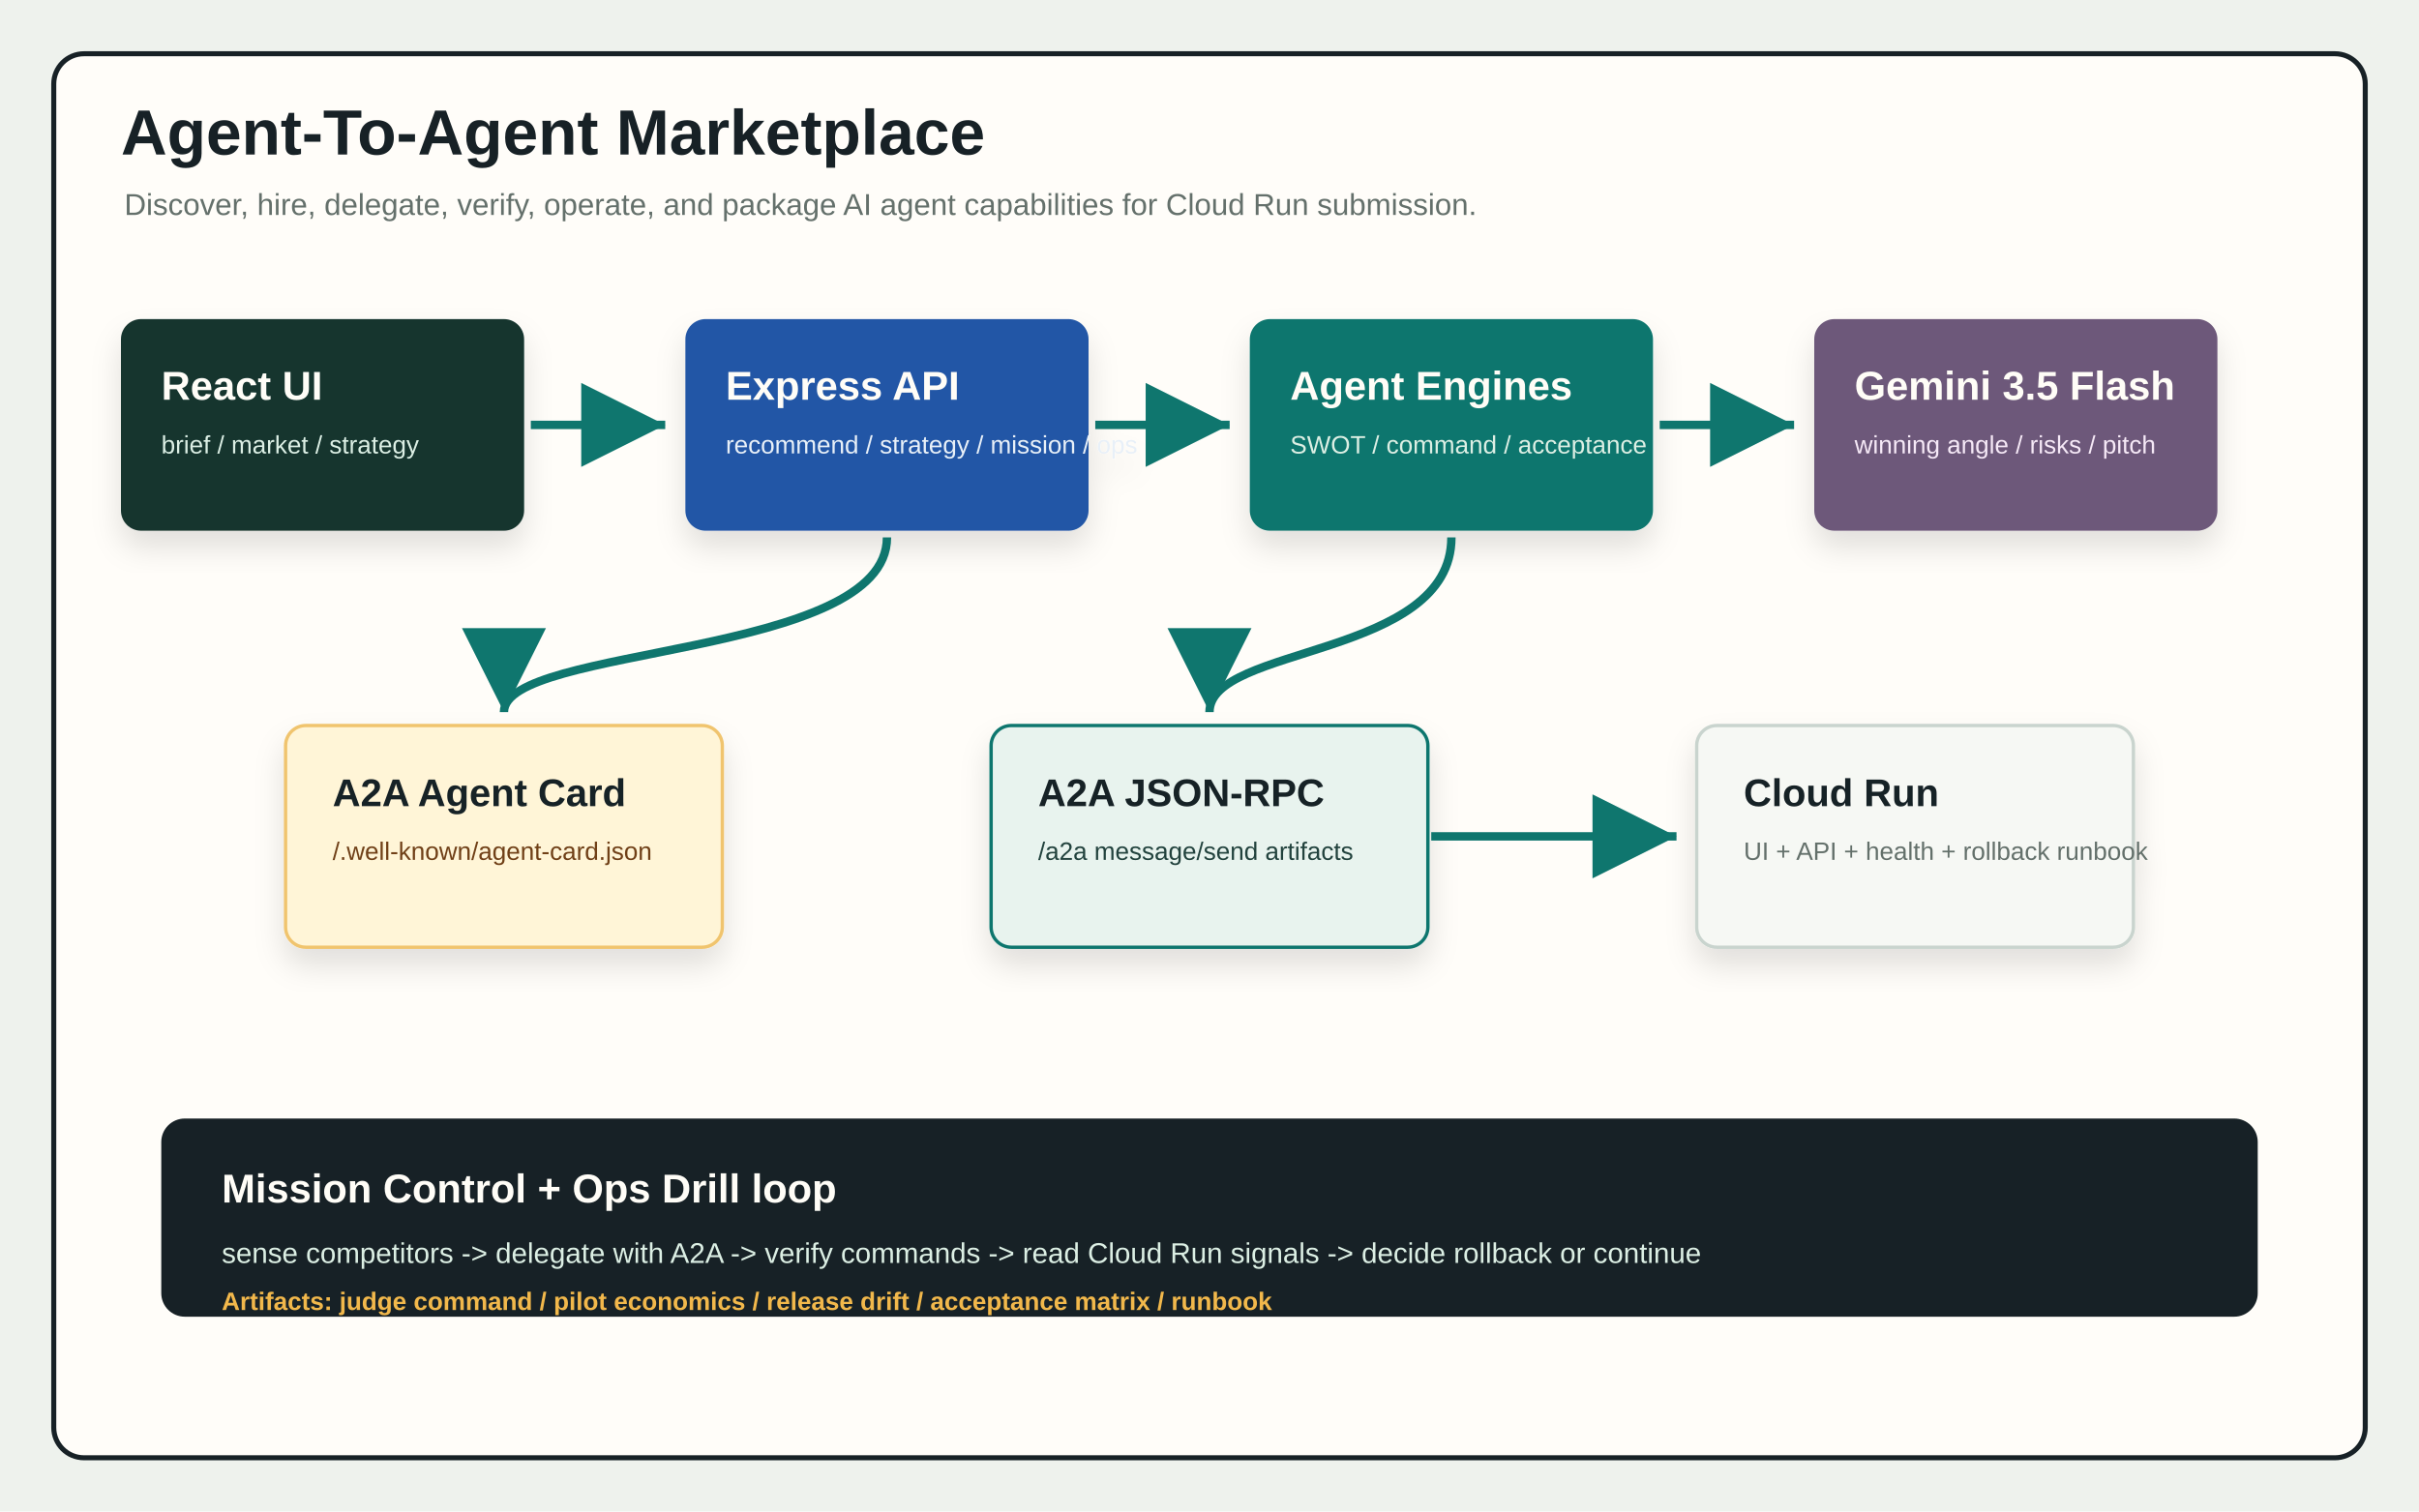
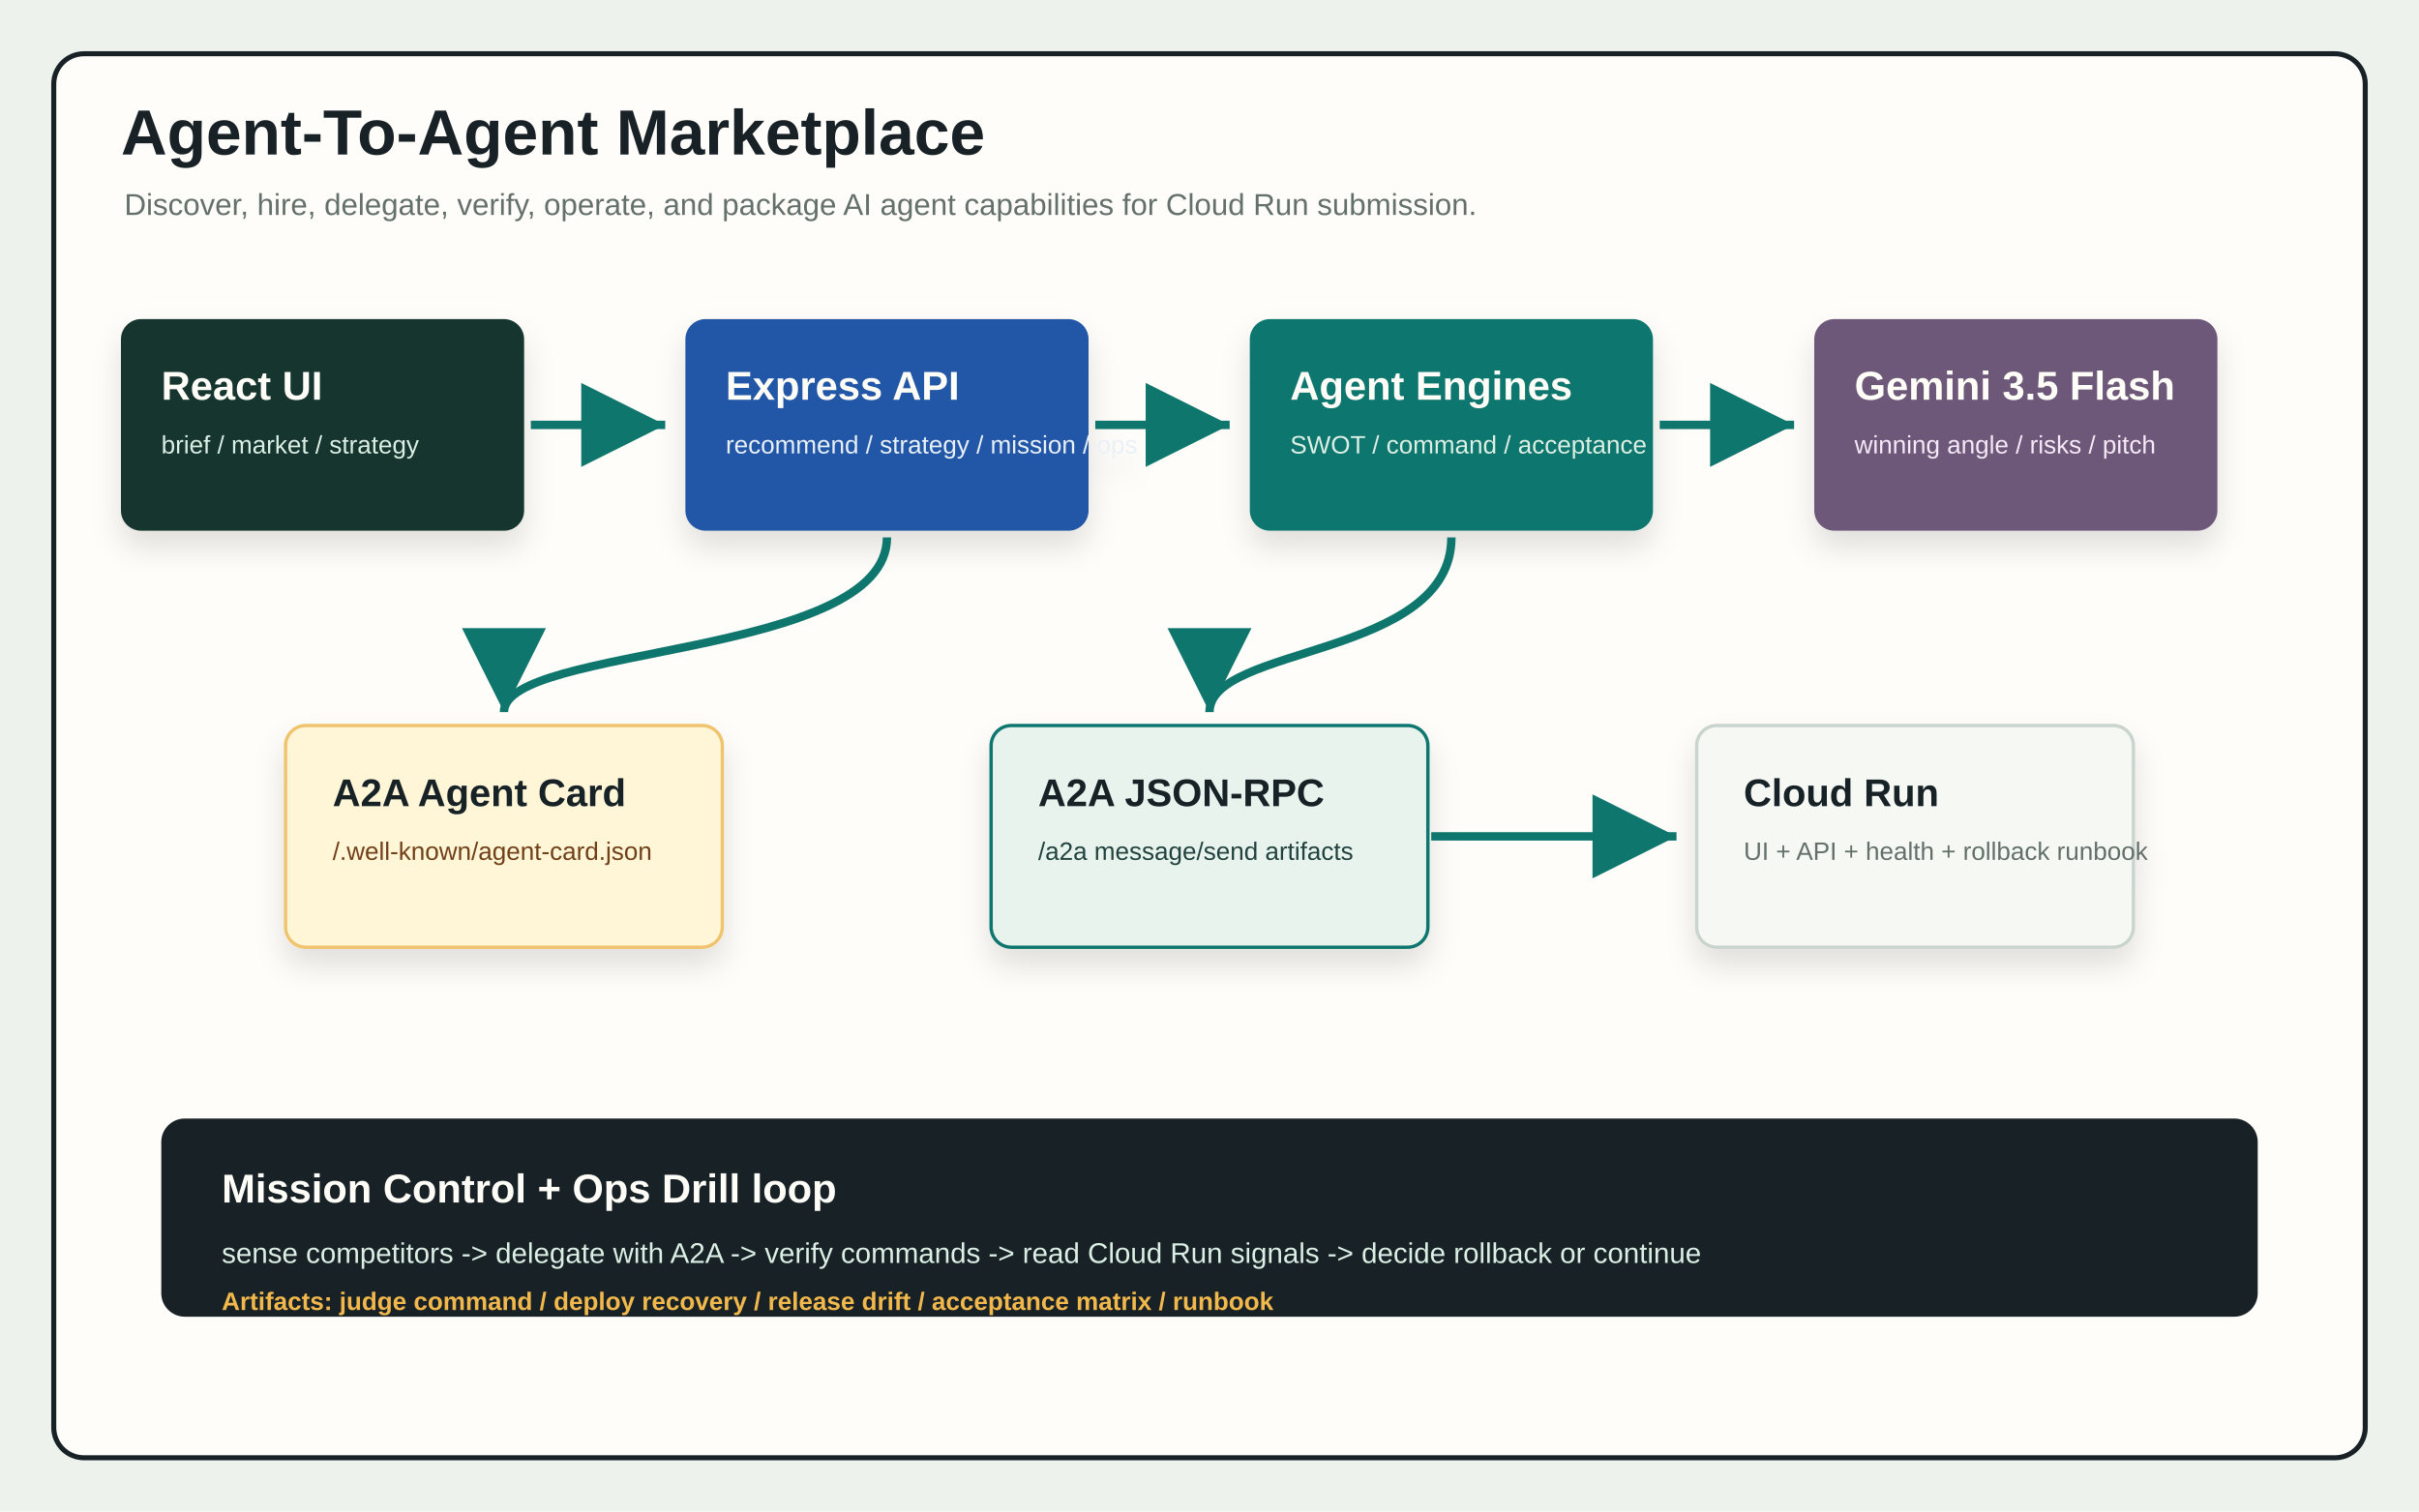
<svg xmlns="http://www.w3.org/2000/svg" width="1440" height="900" viewBox="0 0 1440 900" fill="none" role="img" aria-labelledby="title desc">
  <rect width="1440" height="900" fill="#eef2ed" />
  <rect x="32" y="32" width="1376" height="836" rx="18" fill="#fffdf9" stroke="#172126" stroke-width="3" />
  <text x="72" y="92" fill="#172126" font-family="Avenir Next, Arial, sans-serif" font-size="38" font-weight="800">Agent-To-Agent Marketplace</text>
  <text x="74" y="128" fill="#64706b" font-family="Avenir Next, Arial, sans-serif" font-size="18">Discover, hire, delegate, verify, operate, and package AI agent capabilities for Cloud Run submission.</text>
  <defs>
    <marker id="arrow" markerWidth="14" markerHeight="14" refX="10" refY="5" orient="auto" markerUnits="strokeWidth">
      <path d="M0 0 L10 5 L0 10 Z" fill="#0f766e" />
    </marker>
    <filter id="shadow" x="-20%" y="-20%" width="140%" height="140%">
      <feDropShadow dx="0" dy="10" stdDeviation="9" flood-color="#172126" flood-opacity="0.12" />
    </filter>
  </defs>
  <g filter="url(#shadow)">
    <rect x="72" y="190" width="240" height="126" rx="12" fill="#14342f" />
    <text x="96" y="238" fill="#fffdf7" font-family="Avenir Next, Arial, sans-serif" font-size="24" font-weight="800">React UI</text>
    <text x="96" y="270" fill="#dcefe4" font-family="Avenir Next, Arial, sans-serif" font-size="15">brief / market / strategy</text>
  </g>
  <g filter="url(#shadow)">
    <rect x="408" y="190" width="240" height="126" rx="12" fill="#2457a6" />
    <text x="432" y="238" fill="#fffdf7" font-family="Avenir Next, Arial, sans-serif" font-size="24" font-weight="800">Express API</text>
    <text x="432" y="270" fill="#e8f0f8" font-family="Avenir Next, Arial, sans-serif" font-size="15">recommend / strategy / mission / ops</text>
  </g>
  <g filter="url(#shadow)">
    <rect x="744" y="190" width="240" height="126" rx="12" fill="#0f766e" />
    <text x="768" y="238" fill="#fffdf7" font-family="Avenir Next, Arial, sans-serif" font-size="24" font-weight="800">Agent Engines</text>
    <text x="768" y="270" fill="#dcefe4" font-family="Avenir Next, Arial, sans-serif" font-size="15">SWOT / command / acceptance</text>
  </g>
  <g filter="url(#shadow)">
    <rect x="1080" y="190" width="240" height="126" rx="12" fill="#6d597a" />
    <text x="1104" y="238" fill="#fffdf7" font-family="Avenir Next, Arial, sans-serif" font-size="24" font-weight="800">Gemini 3.5 Flash</text>
    <text x="1104" y="270" fill="#f6e9f7" font-family="Avenir Next, Arial, sans-serif" font-size="15">winning angle / risks / pitch</text>
  </g>
  <path d="M316 253 H396" stroke="#0f766e" stroke-width="5" marker-end="url(#arrow)" />
  <path d="M652 253 H732" stroke="#0f766e" stroke-width="5" marker-end="url(#arrow)" />
  <path d="M988 253 H1068" stroke="#0f766e" stroke-width="5" marker-end="url(#arrow)" />
  <g filter="url(#shadow)">
    <rect x="170" y="432" width="260" height="132" rx="12" fill="#fff5d7" stroke="#f0c46e" stroke-width="2" />
    <text x="198" y="480" fill="#172126" font-family="Avenir Next, Arial, sans-serif" font-size="23" font-weight="800">A2A Agent Card</text>
    <text x="198" y="512" fill="#6f3f18" font-family="Avenir Next, Arial, sans-serif" font-size="15">/.well-known/agent-card.json</text>
  </g>
  <g filter="url(#shadow)">
    <rect x="590" y="432" width="260" height="132" rx="12" fill="#e8f3ee" stroke="#0f766e" stroke-width="2" />
    <text x="618" y="480" fill="#172126" font-family="Avenir Next, Arial, sans-serif" font-size="23" font-weight="800">A2A JSON-RPC</text>
    <text x="618" y="512" fill="#21423d" font-family="Avenir Next, Arial, sans-serif" font-size="15">/a2a message/send artifacts</text>
  </g>
  <g filter="url(#shadow)">
    <rect x="1010" y="432" width="260" height="132" rx="12" fill="#f6f8f4" stroke="#c9d4ce" stroke-width="2" />
    <text x="1038" y="480" fill="#172126" font-family="Avenir Next, Arial, sans-serif" font-size="23" font-weight="800">Cloud Run</text>
    <text x="1038" y="512" fill="#64706b" font-family="Avenir Next, Arial, sans-serif" font-size="15">UI + API + health + rollback runbook</text>
  </g>
  <path d="M864 320 C864 392 720 384 720 424" stroke="#0f766e" stroke-width="5" marker-end="url(#arrow)" />
  <path d="M528 320 C528 392 300 384 300 424" stroke="#0f766e" stroke-width="5" marker-end="url(#arrow)" />
  <path d="M852 498 H998" stroke="#0f766e" stroke-width="5" marker-end="url(#arrow)" />
  <g>
    <rect x="96" y="666" width="1248" height="118" rx="14" fill="#172126" />
    <text x="132" y="716" fill="#fffdf7" font-family="Avenir Next, Arial, sans-serif" font-size="24" font-weight="800">Mission Control + Ops Drill loop</text>
    <text x="132" y="752" fill="#dcefe4" font-family="Avenir Next, Arial, sans-serif" font-size="17">sense competitors -&gt; delegate with A2A -&gt; verify commands -&gt; read Cloud Run signals -&gt; decide rollback or continue</text>
-     <text x="132" y="780" fill="#f2b84b" font-family="Avenir Next, Arial, sans-serif" font-size="15" font-weight="800">Artifacts: judge command / pilot economics / release drift / acceptance matrix / runbook</text>
+     <text x="132" y="780" fill="#f2b84b" font-family="Avenir Next, Arial, sans-serif" font-size="15" font-weight="800">Artifacts: judge command / deploy recovery / release drift / acceptance matrix / runbook</text>
  </g>
</svg>
